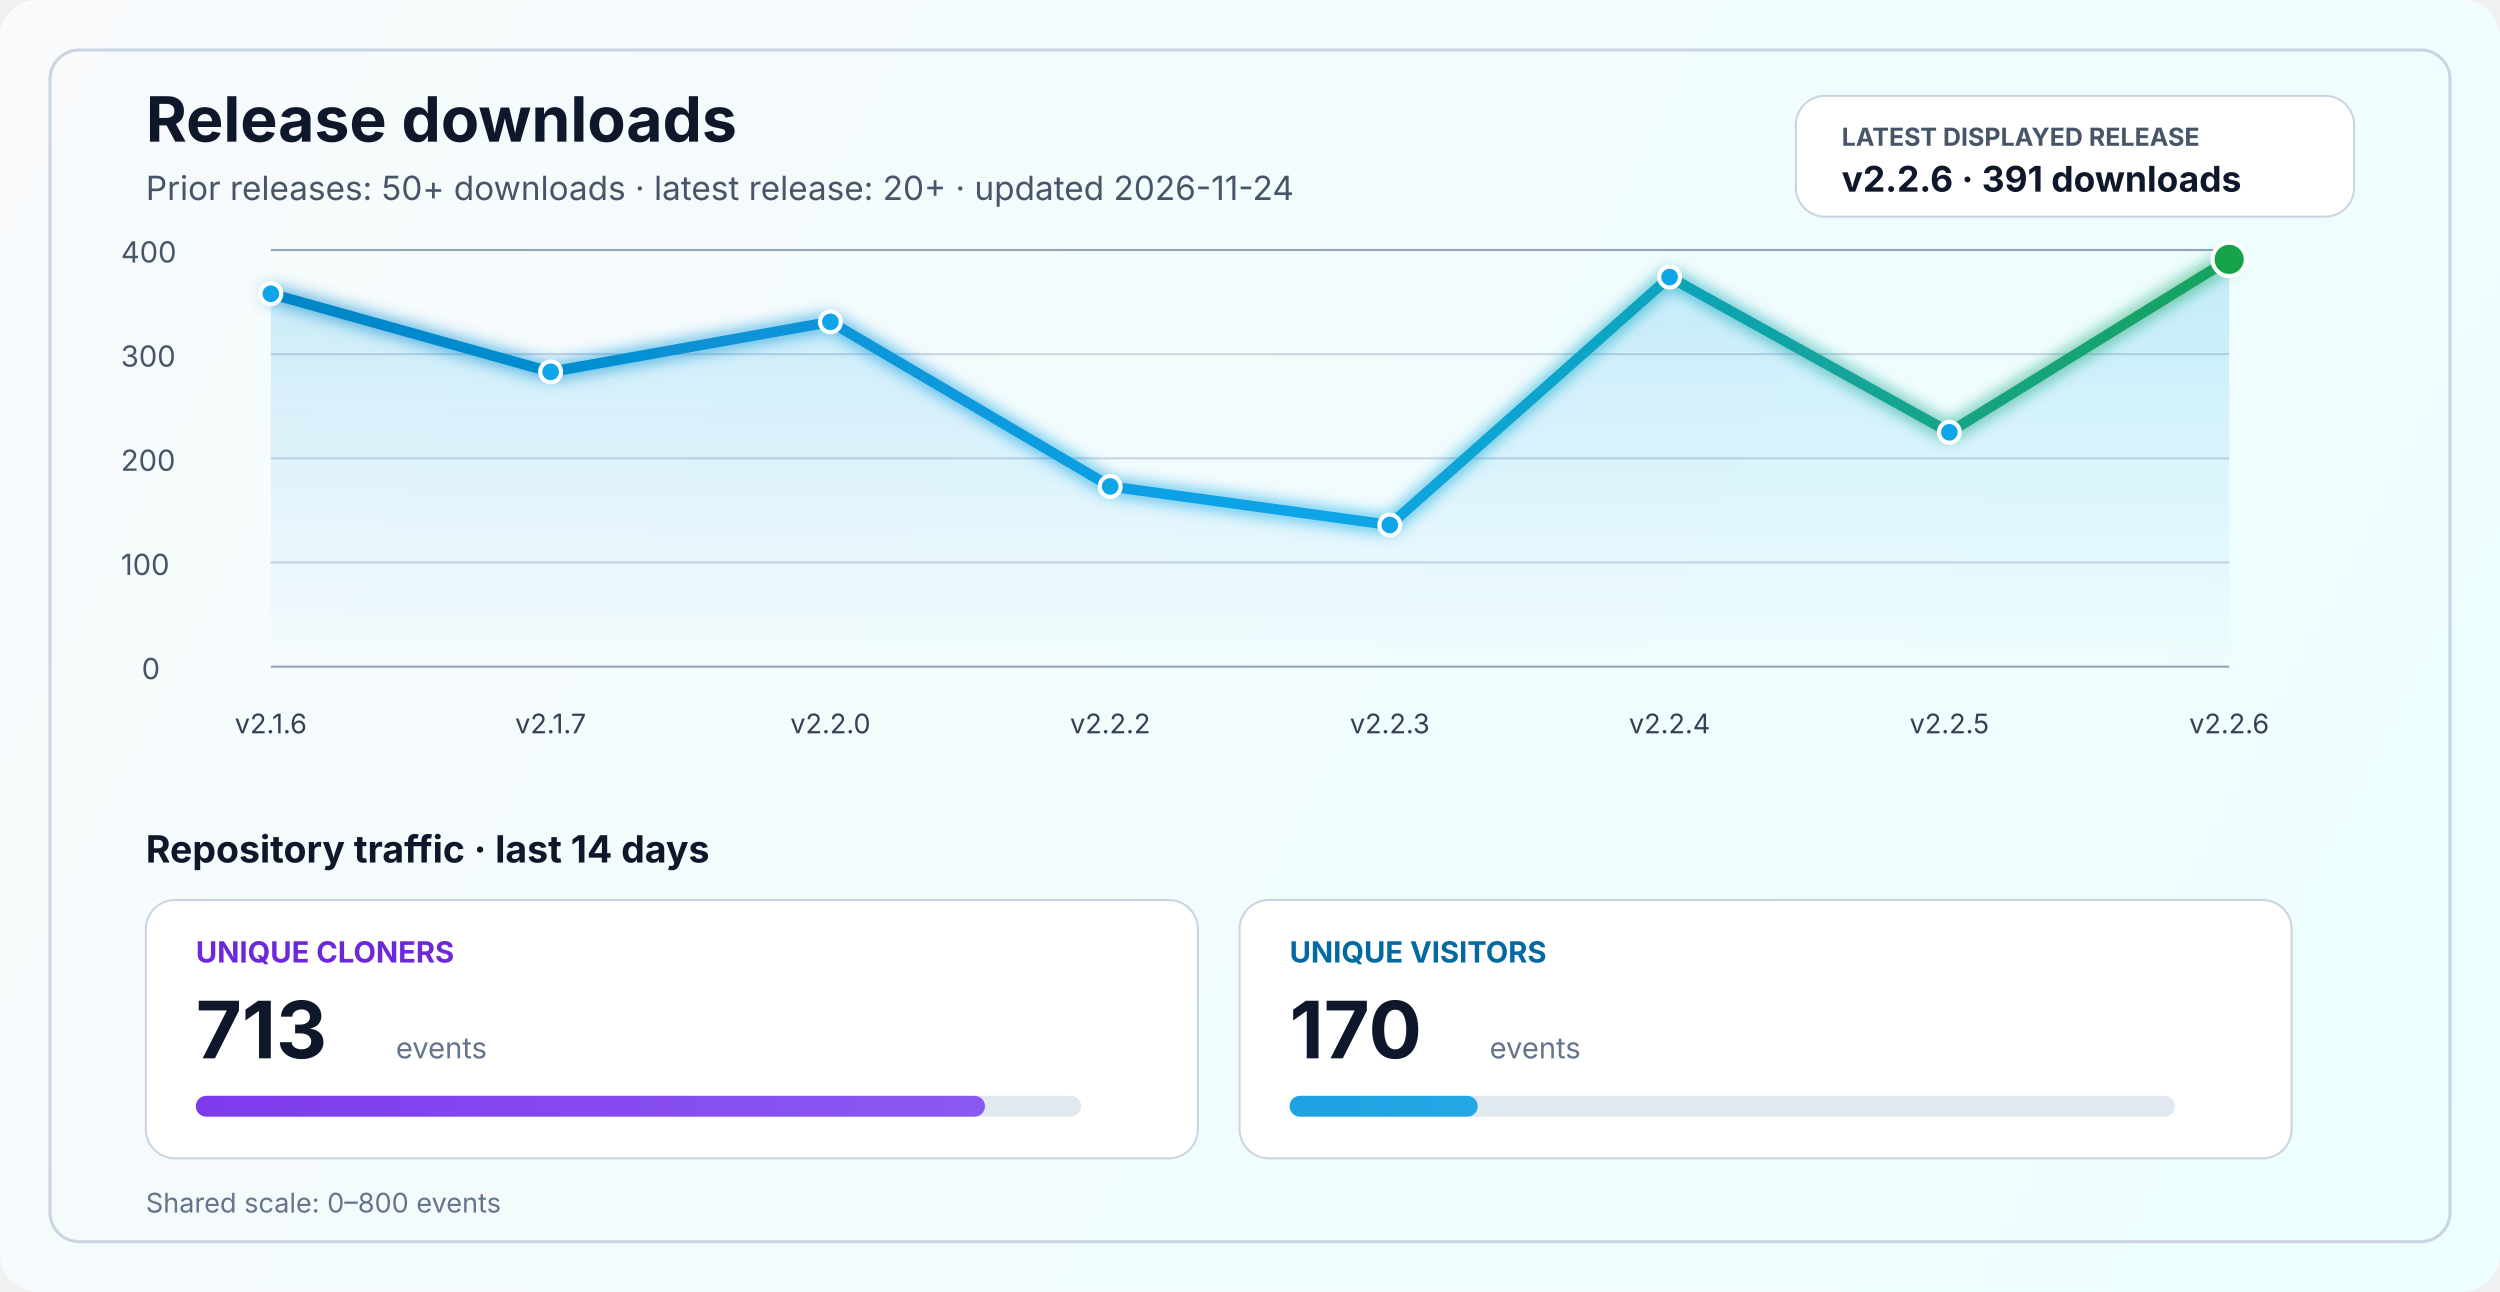
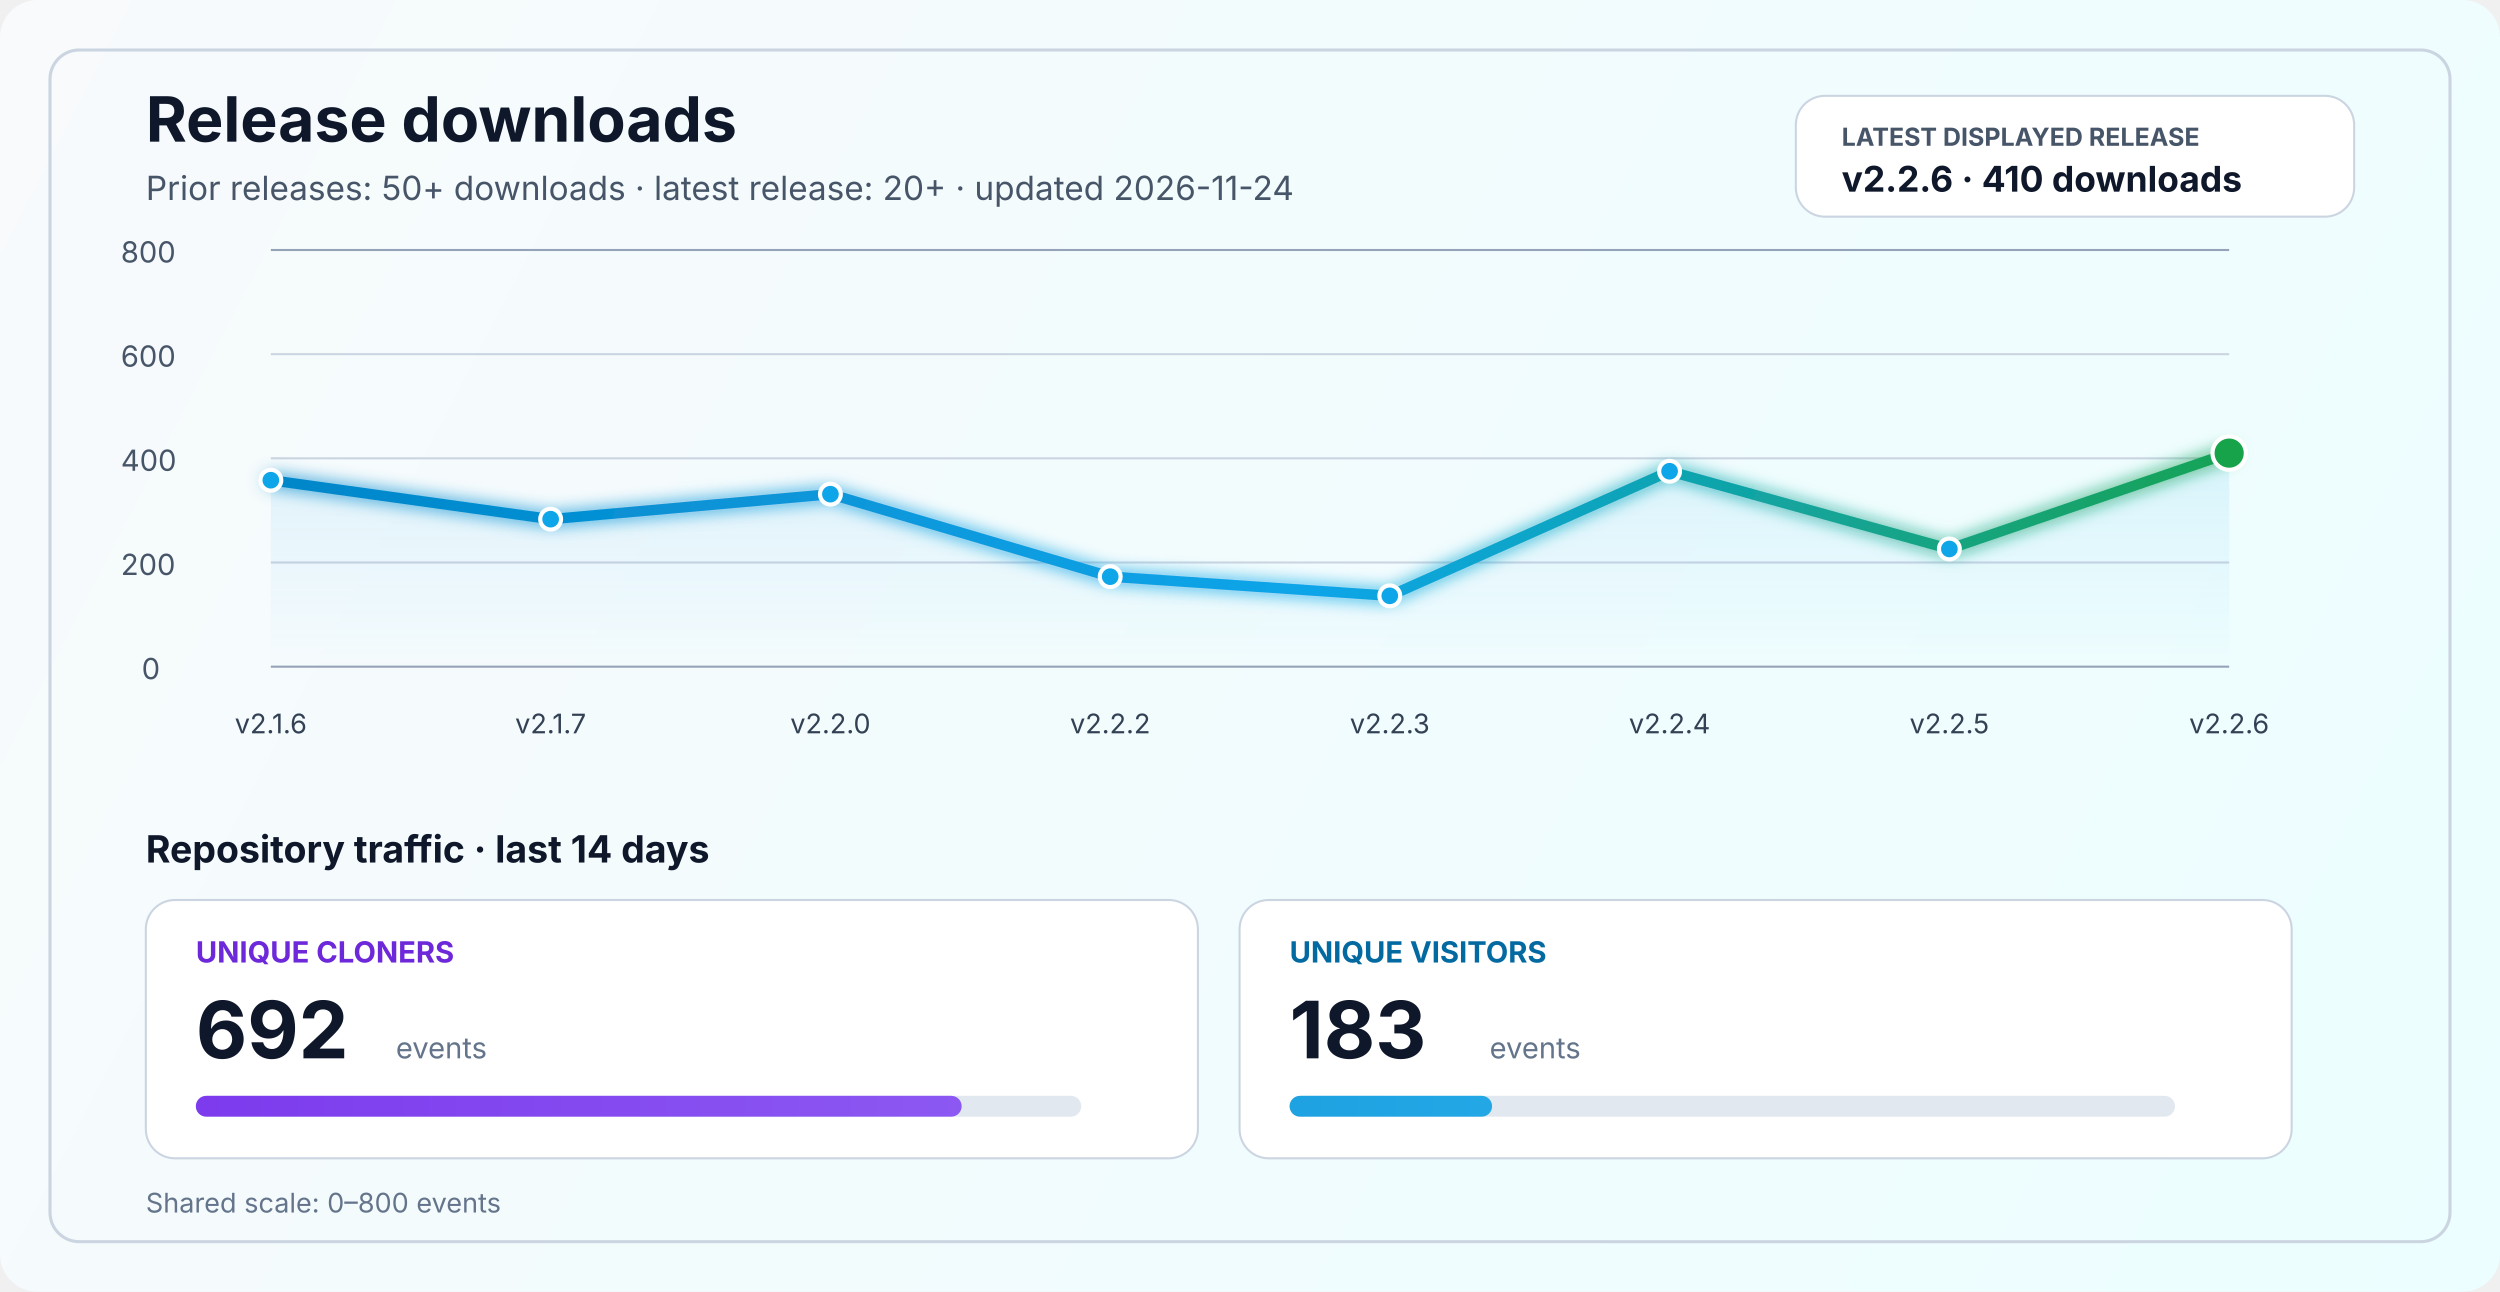
<svg xmlns="http://www.w3.org/2000/svg" width="1200" height="620" viewBox="0 0 1200 620" fill="none" role="img" aria-labelledby="title desc">
  <defs>
    <linearGradient id="bg" x1="0" y1="0" x2="1200" y2="620" gradientUnits="userSpaceOnUse">
      <stop stop-color="#F8FAFC" />
      <stop offset="1" stop-color="#ECFEFF" />
    </linearGradient>
    <linearGradient id="line" x1="130" y1="86" x2="1070" y2="340" gradientUnits="userSpaceOnUse">
      <stop stop-color="#0284C7" />
      <stop offset="0.55" stop-color="#0EA5E9" />
      <stop offset="1" stop-color="#16A34A" />
    </linearGradient>
    <linearGradient id="area" x1="0" y1="120" x2="0" y2="320" gradientUnits="userSpaceOnUse">
      <stop stop-color="#0EA5E9" stop-opacity="0.20" />
      <stop offset="1" stop-color="#0EA5E9" stop-opacity="0" />
    </linearGradient>
    <linearGradient id="cloneFill" x1="86" y1="450" x2="1110" y2="450" gradientUnits="userSpaceOnUse">
      <stop stop-color="#7C3AED" />
      <stop offset="1" stop-color="#A78BFA" />
    </linearGradient>
    <linearGradient id="viewFill" x1="86" y1="482" x2="1110" y2="482" gradientUnits="userSpaceOnUse">
      <stop stop-color="#0284C7" />
      <stop offset="1" stop-color="#38BDF8" />
    </linearGradient>
    <filter id="glow" x="-50%" y="-50%" width="200%" height="200%">
      <feGaussianBlur stdDeviation="4" result="blur" />
      <feMerge>
        <feMergeNode in="blur" />
        <feMergeNode in="SourceGraphic" />
      </feMerge>
    </filter>
  </defs>
  <rect width="1200" height="620" rx="18" fill="url(#bg)" />
  <rect x="24" y="24" width="1152" height="572" rx="14" stroke="#CBD5E1" stroke-width="1.5" />
  <text x="70" y="68" fill="#0F172A" font-size="30" font-family="SF Pro Display, -apple-system, BlinkMacSystemFont, Segoe UI, sans-serif" font-weight="700">Release downloads</text>
  <text x="70" y="96" fill="#475569" font-size="16" font-family="SF Pro Text, -apple-system, BlinkMacSystemFont, Segoe UI, sans-serif">Prior releases: 50+ downloads · latest release: 20+ · updated 2026-11-24</text>
  <rect x="862" y="46" width="268" height="58" rx="14" fill="#FFFFFF" stroke="#CBD5E1" stroke-width="1" />
  <text x="884" y="70" fill="#475569" font-size="12" font-family="SF Pro Text, -apple-system, BlinkMacSystemFont, Segoe UI, sans-serif" font-weight="700">LATEST DISPLAYED RELEASE</text>
-   <text x="884" y="92" fill="#0F172A" font-size="17" font-family="SF Pro Text, -apple-system, BlinkMacSystemFont, Segoe UI, sans-serif" font-weight="700">v2.2.6 · 391 downloads</text>
+   <text x="884" y="92" fill="#0F172A" font-size="17" font-family="SF Pro Text, -apple-system, BlinkMacSystemFont, Segoe UI, sans-serif" font-weight="700">v2.2.6 · 410 downloads</text>
  <line x1="130" y1="320.0" x2="1070" y2="320.0" stroke="#94A3B8" stroke-width="1" />
  <line x1="130" y1="270.0" x2="1070" y2="270.0" stroke="#CBD5E1" stroke-width="1" />
  <line x1="130" y1="220.0" x2="1070" y2="220.0" stroke="#CBD5E1" stroke-width="1" />
  <line x1="130" y1="170.0" x2="1070" y2="170.0" stroke="#CBD5E1" stroke-width="1" />
  <line x1="130" y1="120.0" x2="1070" y2="120.0" stroke="#94A3B8" stroke-width="1" />
  <text x="68" y="326.0" fill="#475569" font-size="14" font-family="SF Pro Text, -apple-system, BlinkMacSystemFont, Segoe UI, sans-serif">0</text>
-   <text x="58" y="276.0" fill="#475569" font-size="14" font-family="SF Pro Text, -apple-system, BlinkMacSystemFont, Segoe UI, sans-serif">100</text>
-   <text x="58" y="226.0" fill="#475569" font-size="14" font-family="SF Pro Text, -apple-system, BlinkMacSystemFont, Segoe UI, sans-serif">200</text>
-   <text x="58" y="176.0" fill="#475569" font-size="14" font-family="SF Pro Text, -apple-system, BlinkMacSystemFont, Segoe UI, sans-serif">300</text>
-   <text x="58" y="126.0" fill="#475569" font-size="14" font-family="SF Pro Text, -apple-system, BlinkMacSystemFont, Segoe UI, sans-serif">400</text>
-   <path d="M 130.0 141.0 L 264.3 178.5 L 398.6 154.5 L 532.9 233.5 L 667.1 252.0 L 801.4 133.0 L 935.7 207.5 L 1070.0 124.5 L 1070 320 L 130 320 Z" fill="url(#area)" />
-   <polyline points="130.0,141.0 264.3,178.5 398.6,154.5 532.9,233.5 667.1,252.0 801.4,133.0 935.7,207.5 1070.0,124.5" fill="none" stroke="url(#line)" stroke-width="5" stroke-linecap="round" stroke-linejoin="round" filter="url(#glow)" />
-   <circle cx="130.0" cy="141.0" r="5" fill="#0EA5E9" stroke="#FFFFFF" stroke-width="2" />
-   <circle cx="264.3" cy="178.5" r="5" fill="#0EA5E9" stroke="#FFFFFF" stroke-width="2" />
-   <circle cx="398.6" cy="154.5" r="5" fill="#0EA5E9" stroke="#FFFFFF" stroke-width="2" />
-   <circle cx="532.9" cy="233.5" r="5" fill="#0EA5E9" stroke="#FFFFFF" stroke-width="2" />
-   <circle cx="667.1" cy="252.0" r="5" fill="#0EA5E9" stroke="#FFFFFF" stroke-width="2" />
-   <circle cx="801.4" cy="133.0" r="5" fill="#0EA5E9" stroke="#FFFFFF" stroke-width="2" />
-   <circle cx="935.7" cy="207.5" r="5" fill="#0EA5E9" stroke="#FFFFFF" stroke-width="2" />
-   <circle cx="1070.0" cy="124.5" r="8" fill="#16A34A" stroke="#FFFFFF" stroke-width="2" />
+   <text x="58" y="276.0" fill="#475569" font-size="14" font-family="SF Pro Text, -apple-system, BlinkMacSystemFont, Segoe UI, sans-serif">200</text>
+   <text x="58" y="226.0" fill="#475569" font-size="14" font-family="SF Pro Text, -apple-system, BlinkMacSystemFont, Segoe UI, sans-serif">400</text>
+   <text x="58" y="176.0" fill="#475569" font-size="14" font-family="SF Pro Text, -apple-system, BlinkMacSystemFont, Segoe UI, sans-serif">600</text>
+   <text x="58" y="126.0" fill="#475569" font-size="14" font-family="SF Pro Text, -apple-system, BlinkMacSystemFont, Segoe UI, sans-serif">800</text>
+   <path d="M 130.0 230.5 L 264.3 249.2 L 398.6 237.2 L 532.9 276.8 L 667.1 286.0 L 801.4 226.2 L 935.7 263.5 L 1070.0 217.5 L 1070 320 L 130 320 Z" fill="url(#area)" />
+   <polyline points="130.0,230.5 264.3,249.2 398.6,237.2 532.9,276.8 667.1,286.0 801.4,226.2 935.7,263.5 1070.0,217.5" fill="none" stroke="url(#line)" stroke-width="5" stroke-linecap="round" stroke-linejoin="round" filter="url(#glow)" />
+   <circle cx="130.0" cy="230.5" r="5" fill="#0EA5E9" stroke="#FFFFFF" stroke-width="2" />
+   <circle cx="264.3" cy="249.2" r="5" fill="#0EA5E9" stroke="#FFFFFF" stroke-width="2" />
+   <circle cx="398.6" cy="237.2" r="5" fill="#0EA5E9" stroke="#FFFFFF" stroke-width="2" />
+   <circle cx="532.9" cy="276.8" r="5" fill="#0EA5E9" stroke="#FFFFFF" stroke-width="2" />
+   <circle cx="667.1" cy="286.0" r="5" fill="#0EA5E9" stroke="#FFFFFF" stroke-width="2" />
+   <circle cx="801.4" cy="226.2" r="5" fill="#0EA5E9" stroke="#FFFFFF" stroke-width="2" />
+   <circle cx="935.7" cy="263.5" r="5" fill="#0EA5E9" stroke="#FFFFFF" stroke-width="2" />
+   <circle cx="1070.0" cy="217.5" r="8" fill="#16A34A" stroke="#FFFFFF" stroke-width="2" />
  <text x="130.0" y="352" text-anchor="middle" fill="#334155" font-size="13" font-family="SF Pro Text, -apple-system, BlinkMacSystemFont, Segoe UI, sans-serif">v2.1.6</text>
  <text x="264.3" y="352" text-anchor="middle" fill="#334155" font-size="13" font-family="SF Pro Text, -apple-system, BlinkMacSystemFont, Segoe UI, sans-serif">v2.1.7</text>
  <text x="398.6" y="352" text-anchor="middle" fill="#334155" font-size="13" font-family="SF Pro Text, -apple-system, BlinkMacSystemFont, Segoe UI, sans-serif">v2.2.0</text>
  <text x="532.9" y="352" text-anchor="middle" fill="#334155" font-size="13" font-family="SF Pro Text, -apple-system, BlinkMacSystemFont, Segoe UI, sans-serif">v2.2.2</text>
  <text x="667.1" y="352" text-anchor="middle" fill="#334155" font-size="13" font-family="SF Pro Text, -apple-system, BlinkMacSystemFont, Segoe UI, sans-serif">v2.2.3</text>
  <text x="801.4" y="352" text-anchor="middle" fill="#334155" font-size="13" font-family="SF Pro Text, -apple-system, BlinkMacSystemFont, Segoe UI, sans-serif">v2.2.4</text>
  <text x="935.7" y="352" text-anchor="middle" fill="#334155" font-size="13" font-family="SF Pro Text, -apple-system, BlinkMacSystemFont, Segoe UI, sans-serif">v2.2.5</text>
  <text x="1070.0" y="352" text-anchor="middle" fill="#334155" font-size="13" font-family="SF Pro Text, -apple-system, BlinkMacSystemFont, Segoe UI, sans-serif">v2.2.6</text>
  <text x="70" y="414" fill="#0F172A" font-size="18" font-family="SF Pro Text, -apple-system, BlinkMacSystemFont, Segoe UI, sans-serif" font-weight="700">Repository traffic · last 14 days</text>
  <rect x="70" y="432" width="505" height="124" rx="14" fill="#FFFFFF" stroke="#CBD5E1" stroke-width="1" />
  <text x="94" y="462" fill="#6D28D9" font-size="14" font-family="SF Pro Text, -apple-system, BlinkMacSystemFont, Segoe UI, sans-serif" font-weight="700">UNIQUE CLONERS</text>
-   <text x="94" y="508" fill="#0F172A" font-size="38" font-family="SF Pro Display, -apple-system, BlinkMacSystemFont, Segoe UI, sans-serif" font-weight="700">713</text>
+   <text x="94" y="508" fill="#0F172A" font-size="38" font-family="SF Pro Display, -apple-system, BlinkMacSystemFont, Segoe UI, sans-serif" font-weight="700">692</text>
  <text x="190" y="508" fill="#64748B" font-size="14" font-family="SF Pro Text, -apple-system, BlinkMacSystemFont, Segoe UI, sans-serif">events</text>
  <rect x="94" y="526" width="425" height="10" rx="5" fill="#E2E8F0" />
-   <rect x="94" y="526" width="378.8" height="10" rx="5" fill="url(#cloneFill)" />
+   <rect x="94" y="526" width="367.6" height="10" rx="5" fill="url(#cloneFill)" />
  <rect x="595" y="432" width="505" height="124" rx="14" fill="#FFFFFF" stroke="#CBD5E1" stroke-width="1" />
  <text x="619" y="462" fill="#0369A1" font-size="14" font-family="SF Pro Text, -apple-system, BlinkMacSystemFont, Segoe UI, sans-serif" font-weight="700">UNIQUE VISITORS</text>
-   <text x="619" y="508" fill="#0F172A" font-size="38" font-family="SF Pro Display, -apple-system, BlinkMacSystemFont, Segoe UI, sans-serif" font-weight="700">170</text>
+   <text x="619" y="508" fill="#0F172A" font-size="38" font-family="SF Pro Display, -apple-system, BlinkMacSystemFont, Segoe UI, sans-serif" font-weight="700">183</text>
  <text x="715" y="508" fill="#64748B" font-size="14" font-family="SF Pro Text, -apple-system, BlinkMacSystemFont, Segoe UI, sans-serif">events</text>
  <rect x="619" y="526" width="425" height="10" rx="5" fill="#E2E8F0" />
-   <rect x="619" y="526" width="90.3" height="10" rx="5" fill="url(#viewFill)" />
+   <rect x="619" y="526" width="97.2" height="10" rx="5" fill="url(#viewFill)" />
  <text x="70" y="582" fill="#64748B" font-size="13" font-family="SF Pro Text, -apple-system, BlinkMacSystemFont, Segoe UI, sans-serif">Shared scale: 0–800 events</text>
</svg>
